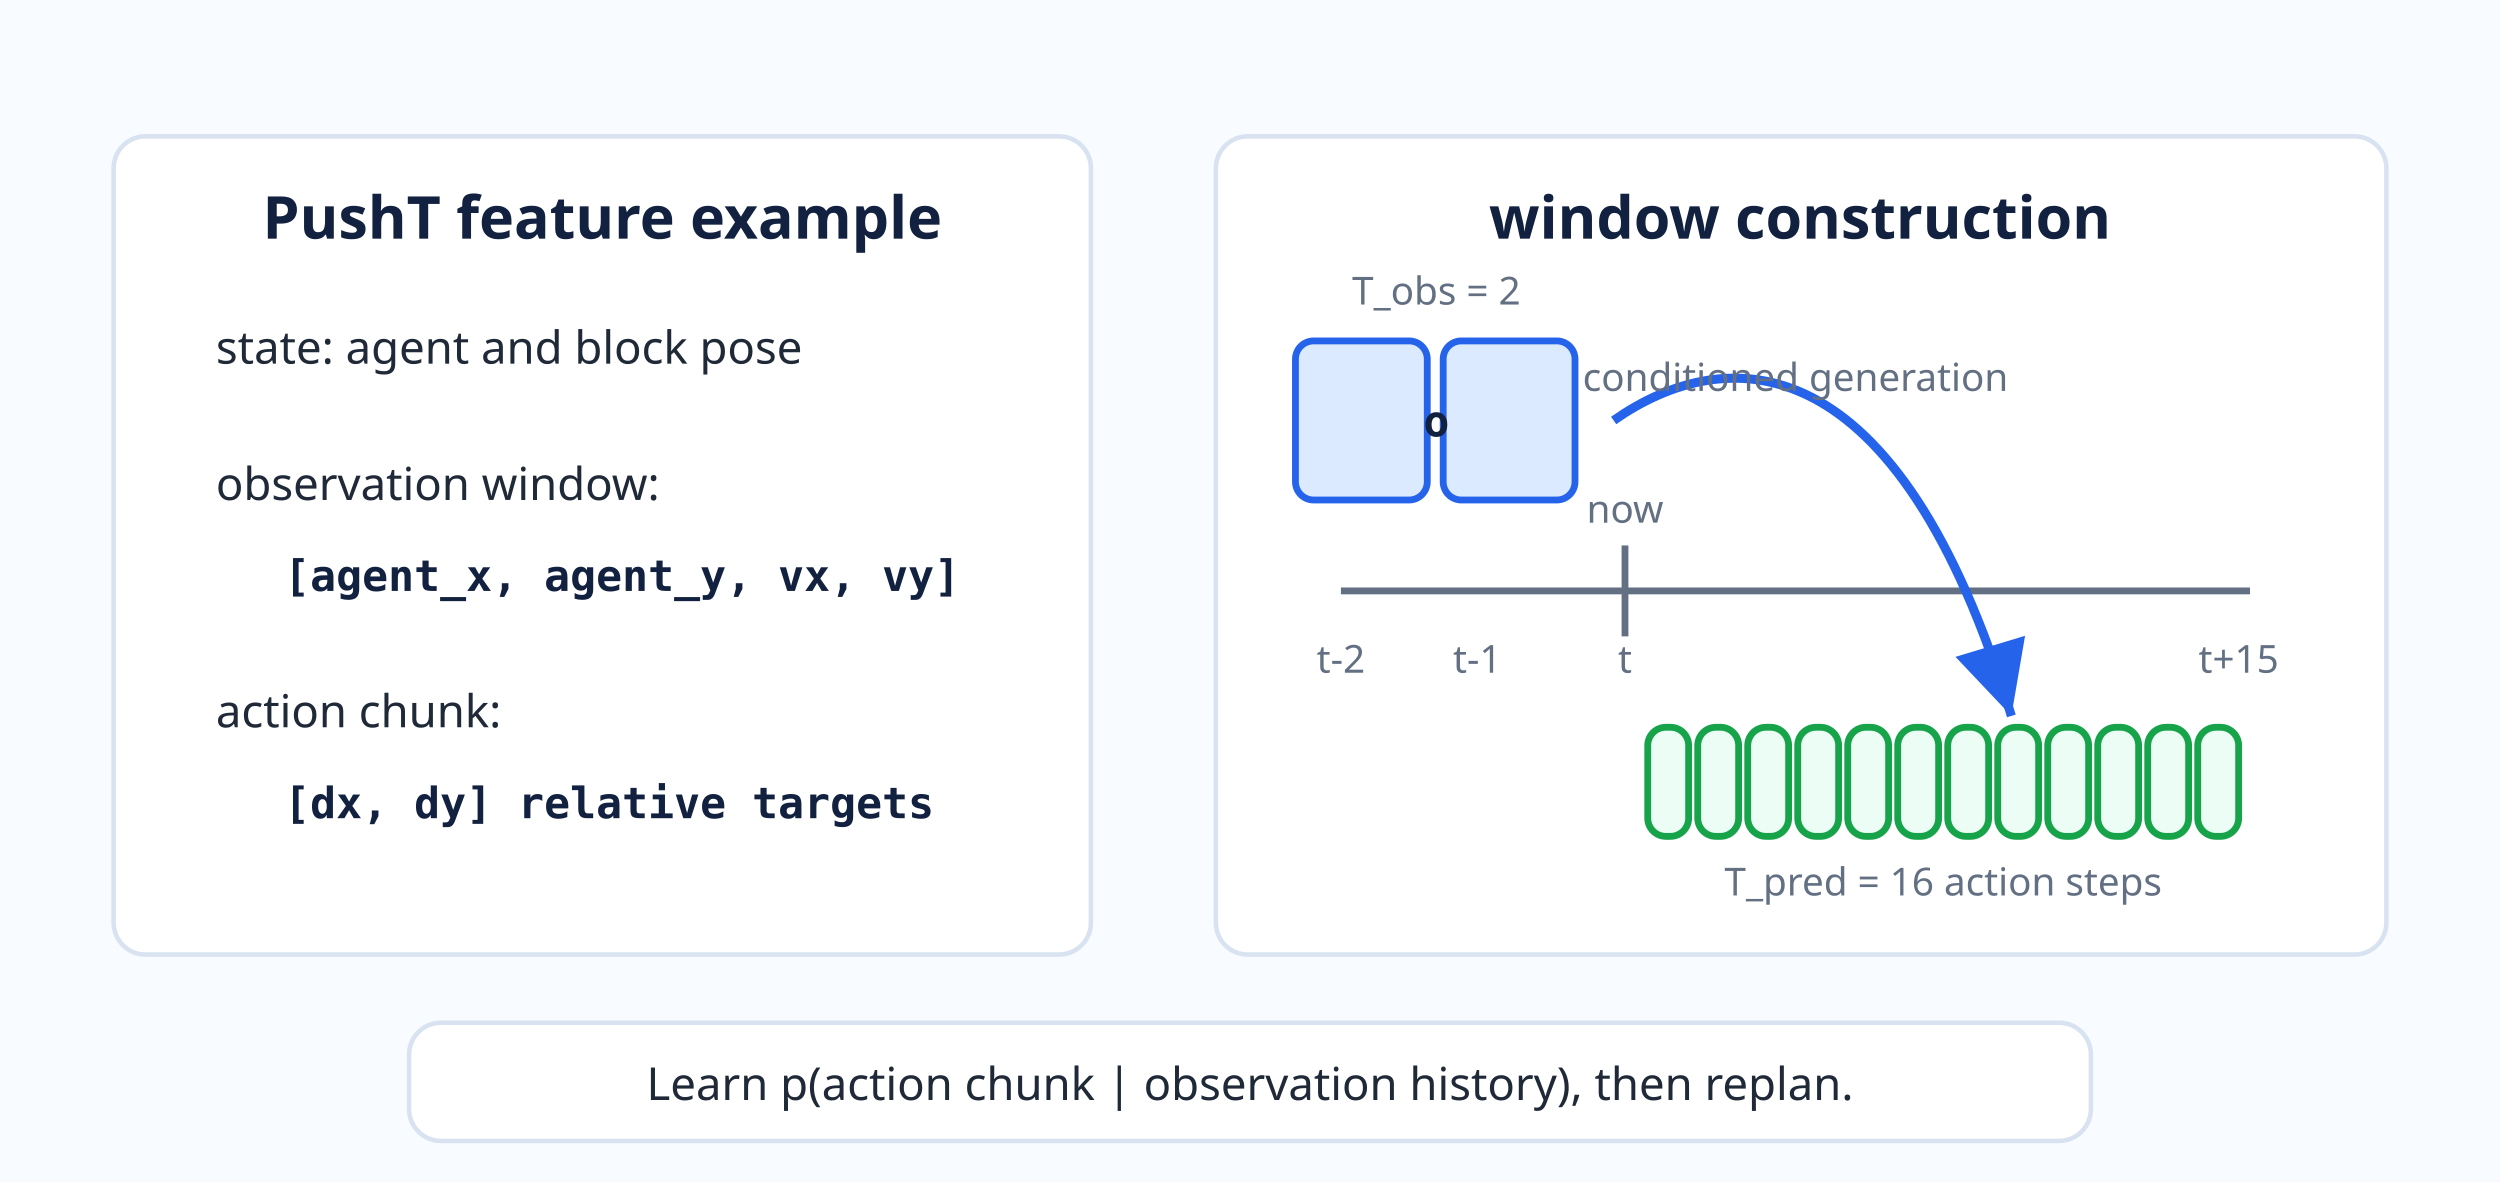
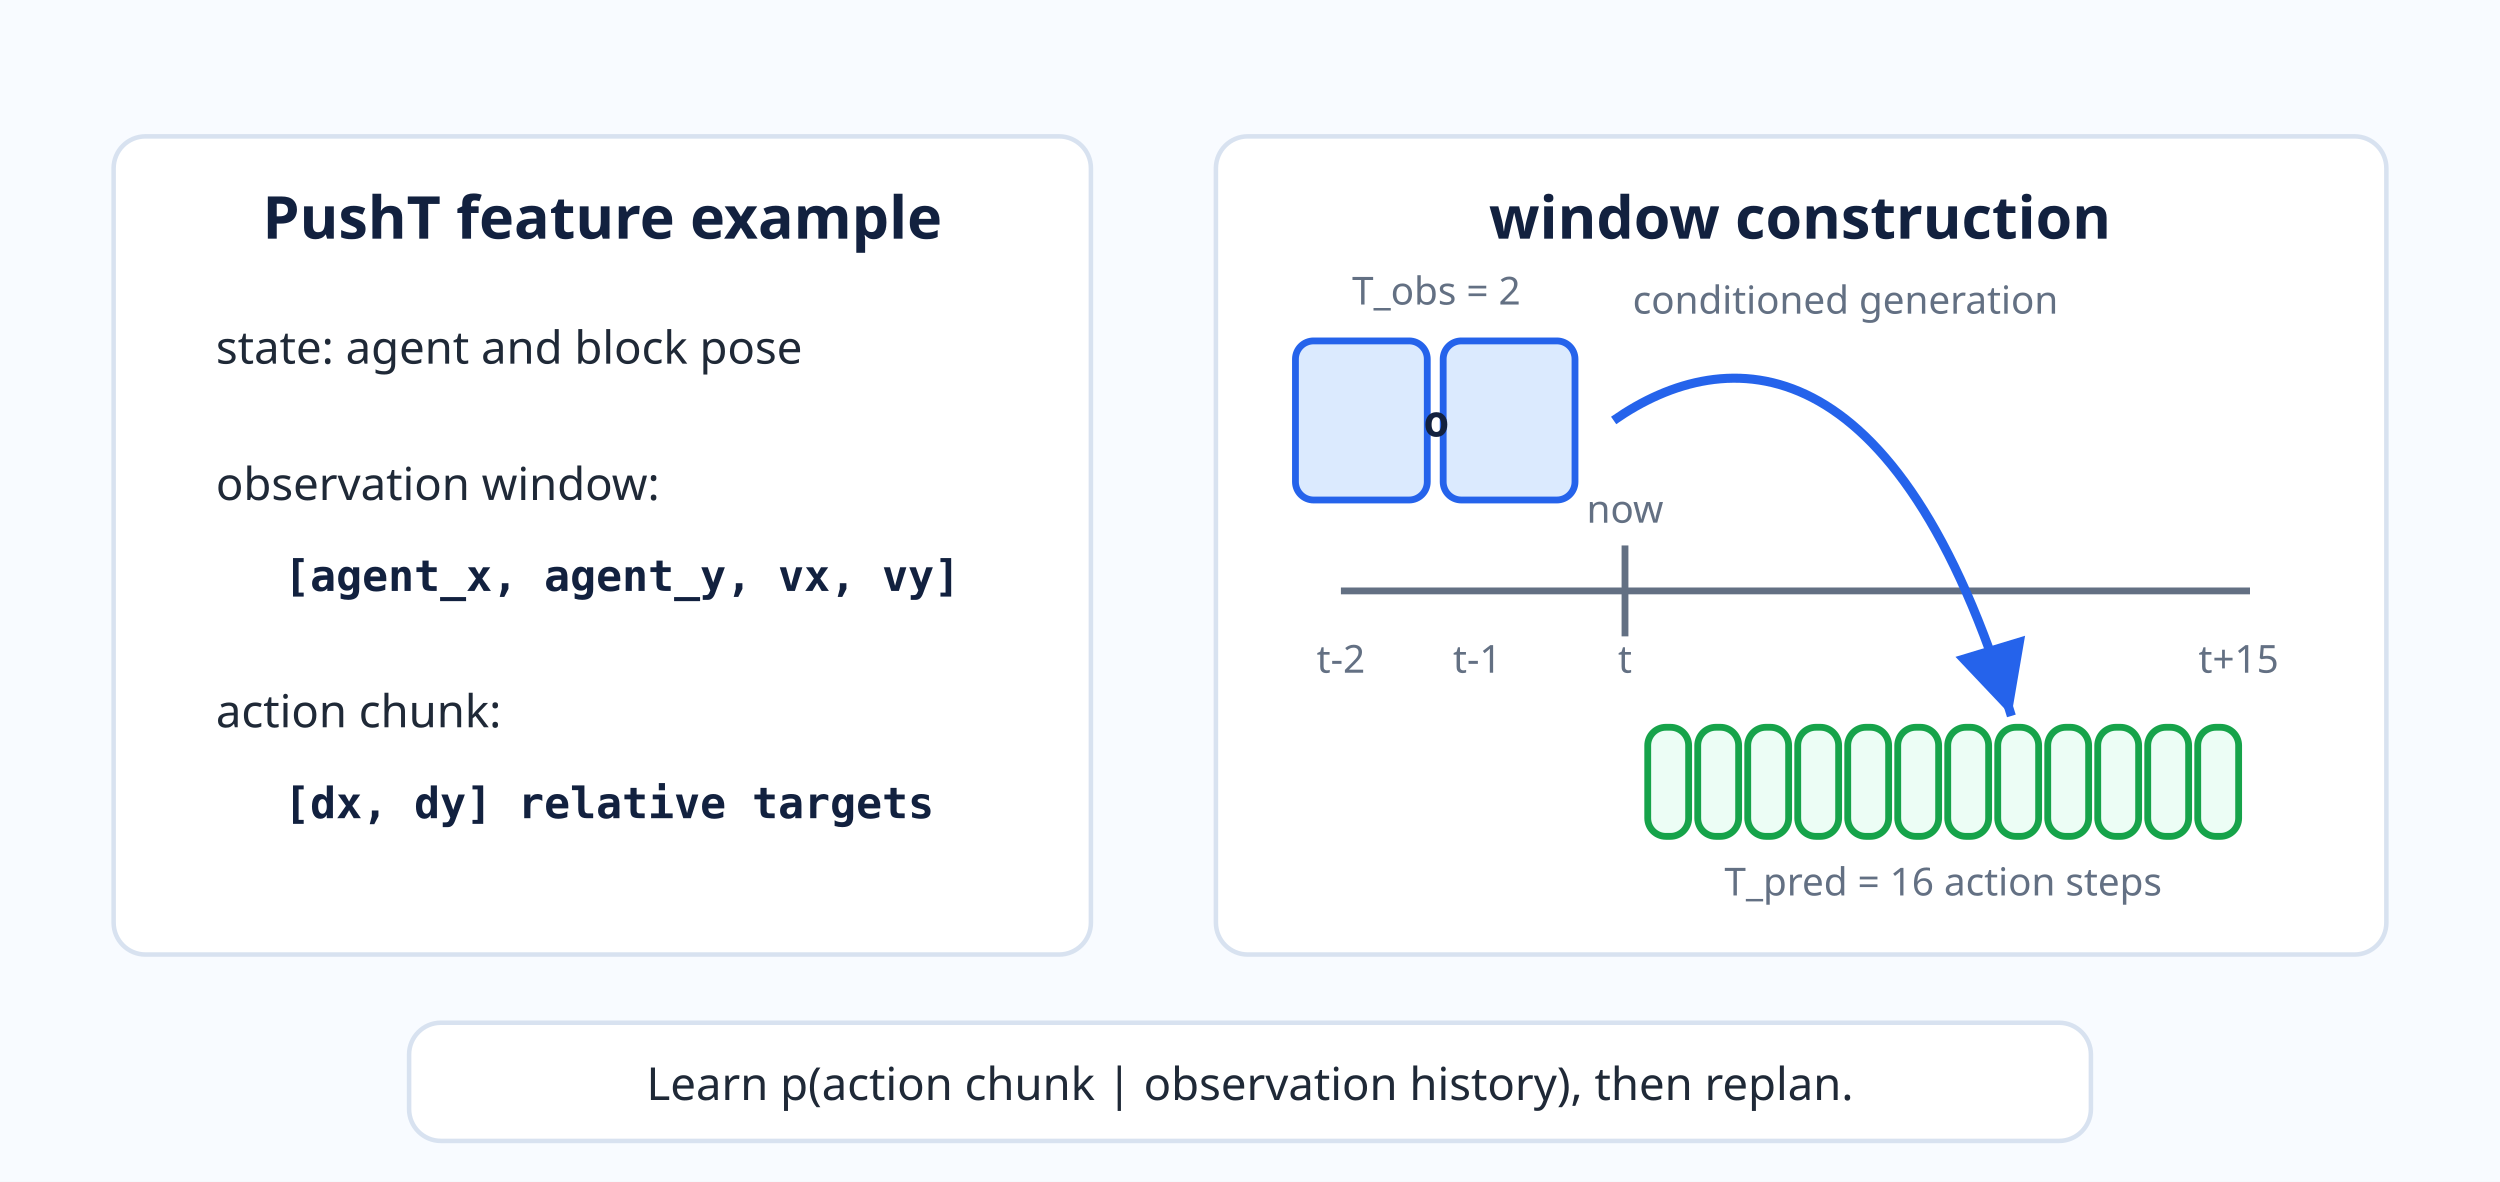
<svg xmlns="http://www.w3.org/2000/svg" width="1100" height="520" viewBox="0 0 1100 520" role="img" aria-labelledby="title desc">
  <defs>
    <marker id="arrow" markerWidth="12" markerHeight="12" refX="10" refY="6" orient="auto">
      <path d="M2,2 L10,6 L2,10 Z" fill="#2563eb" />
    </marker>
    <style>
      .bg { fill: #f8fbff; }
      .panel { fill: #ffffff; stroke: #d8e2f0; stroke-width: 2; rx: 14; }
      .label { font: 700 26px sans-serif; fill: #12213f; }
      .body { font: 500 20px sans-serif; fill: #1f2937; }
      .small { font: 500 17px sans-serif; fill: #637083; }
      .mono { font: 700 19px monospace; fill: #12213f; }
      .obs { fill: #dbeafe; stroke: #2563eb; stroke-width: 3; rx: 8; }
      .act { fill: #ecfdf5; stroke: #16a34a; stroke-width: 3; rx: 8; }
      .future { fill: #f1f5f9; stroke: #94a3b8; stroke-width: 2; rx: 8; }
      .line { stroke: #2563eb; stroke-width: 4; fill: none; marker-end: url(#arrow); }
      .axis { stroke: #637083; stroke-width: 3; }
    </style>
  </defs>
  <rect class="bg" width="1100" height="520" />
  <rect class="panel" x="50" y="60" width="430" height="360" />
  <text class="label" x="265" y="105" text-anchor="middle">PushT feature example</text>
  <text class="body" x="95" y="160">state: agent and block pose</text>
  <text class="body" x="95" y="220">observation window:</text>
  <text class="mono" x="125" y="260">[agent_x, agent_y, vx, vy]</text>
  <text class="body" x="95" y="320">action chunk:</text>
  <text class="mono" x="125" y="360">[dx, dy] relative targets</text>
  <rect class="panel" x="535" y="60" width="515" height="360" />
  <text class="label" x="792" y="105" text-anchor="middle">window construction</text>
  <line class="axis" x1="590" y1="260" x2="990" y2="260" />
  <text class="small" x="590" y="296" text-anchor="middle">t-2</text>
  <text class="small" x="650" y="296" text-anchor="middle">t-1</text>
  <text class="small" x="715" y="296" text-anchor="middle">t</text>
  <text class="small" x="985" y="296" text-anchor="middle">t+15</text>
  <line class="axis" x1="715" y1="240" x2="715" y2="280" />
  <text class="small" x="715" y="230" text-anchor="middle">now</text>
  <rect class="obs" x="570" y="150" width="58" height="70" />
  <rect class="obs" x="635" y="150" width="58" height="70" />
  <text class="small" x="632" y="134" text-anchor="middle">T_obs = 2</text>
  <text class="mono" x="632" y="192" text-anchor="middle">o</text>
  <g>
    <rect class="act" x="725" y="320" width="18" height="48" />
    <rect class="act" x="747" y="320" width="18" height="48" />
    <rect class="act" x="769" y="320" width="18" height="48" />
    <rect class="act" x="791" y="320" width="18" height="48" />
    <rect class="act" x="813" y="320" width="18" height="48" />
    <rect class="act" x="835" y="320" width="18" height="48" />
    <rect class="act" x="857" y="320" width="18" height="48" />
    <rect class="act" x="879" y="320" width="18" height="48" />
    <rect class="act" x="901" y="320" width="18" height="48" />
    <rect class="act" x="923" y="320" width="18" height="48" />
    <rect class="act" x="945" y="320" width="18" height="48" />
    <rect class="act" x="967" y="320" width="18" height="48" />
  </g>
  <text class="small" x="855" y="394" text-anchor="middle">T_pred = 16 action steps</text>
  <path class="line" d="M710 185 C760 150, 835 150, 885 315" />
-   <text class="small" x="790" y="172" text-anchor="middle">conditioned generation</text>
+   <text class="small" x="812" y="138" text-anchor="middle">conditioned generation</text>
  <rect class="panel" x="180" y="450" width="740" height="52" />
  <text class="body" x="550" y="484" text-anchor="middle">Learn p(action chunk | observation history), then replan.</text>
</svg>
